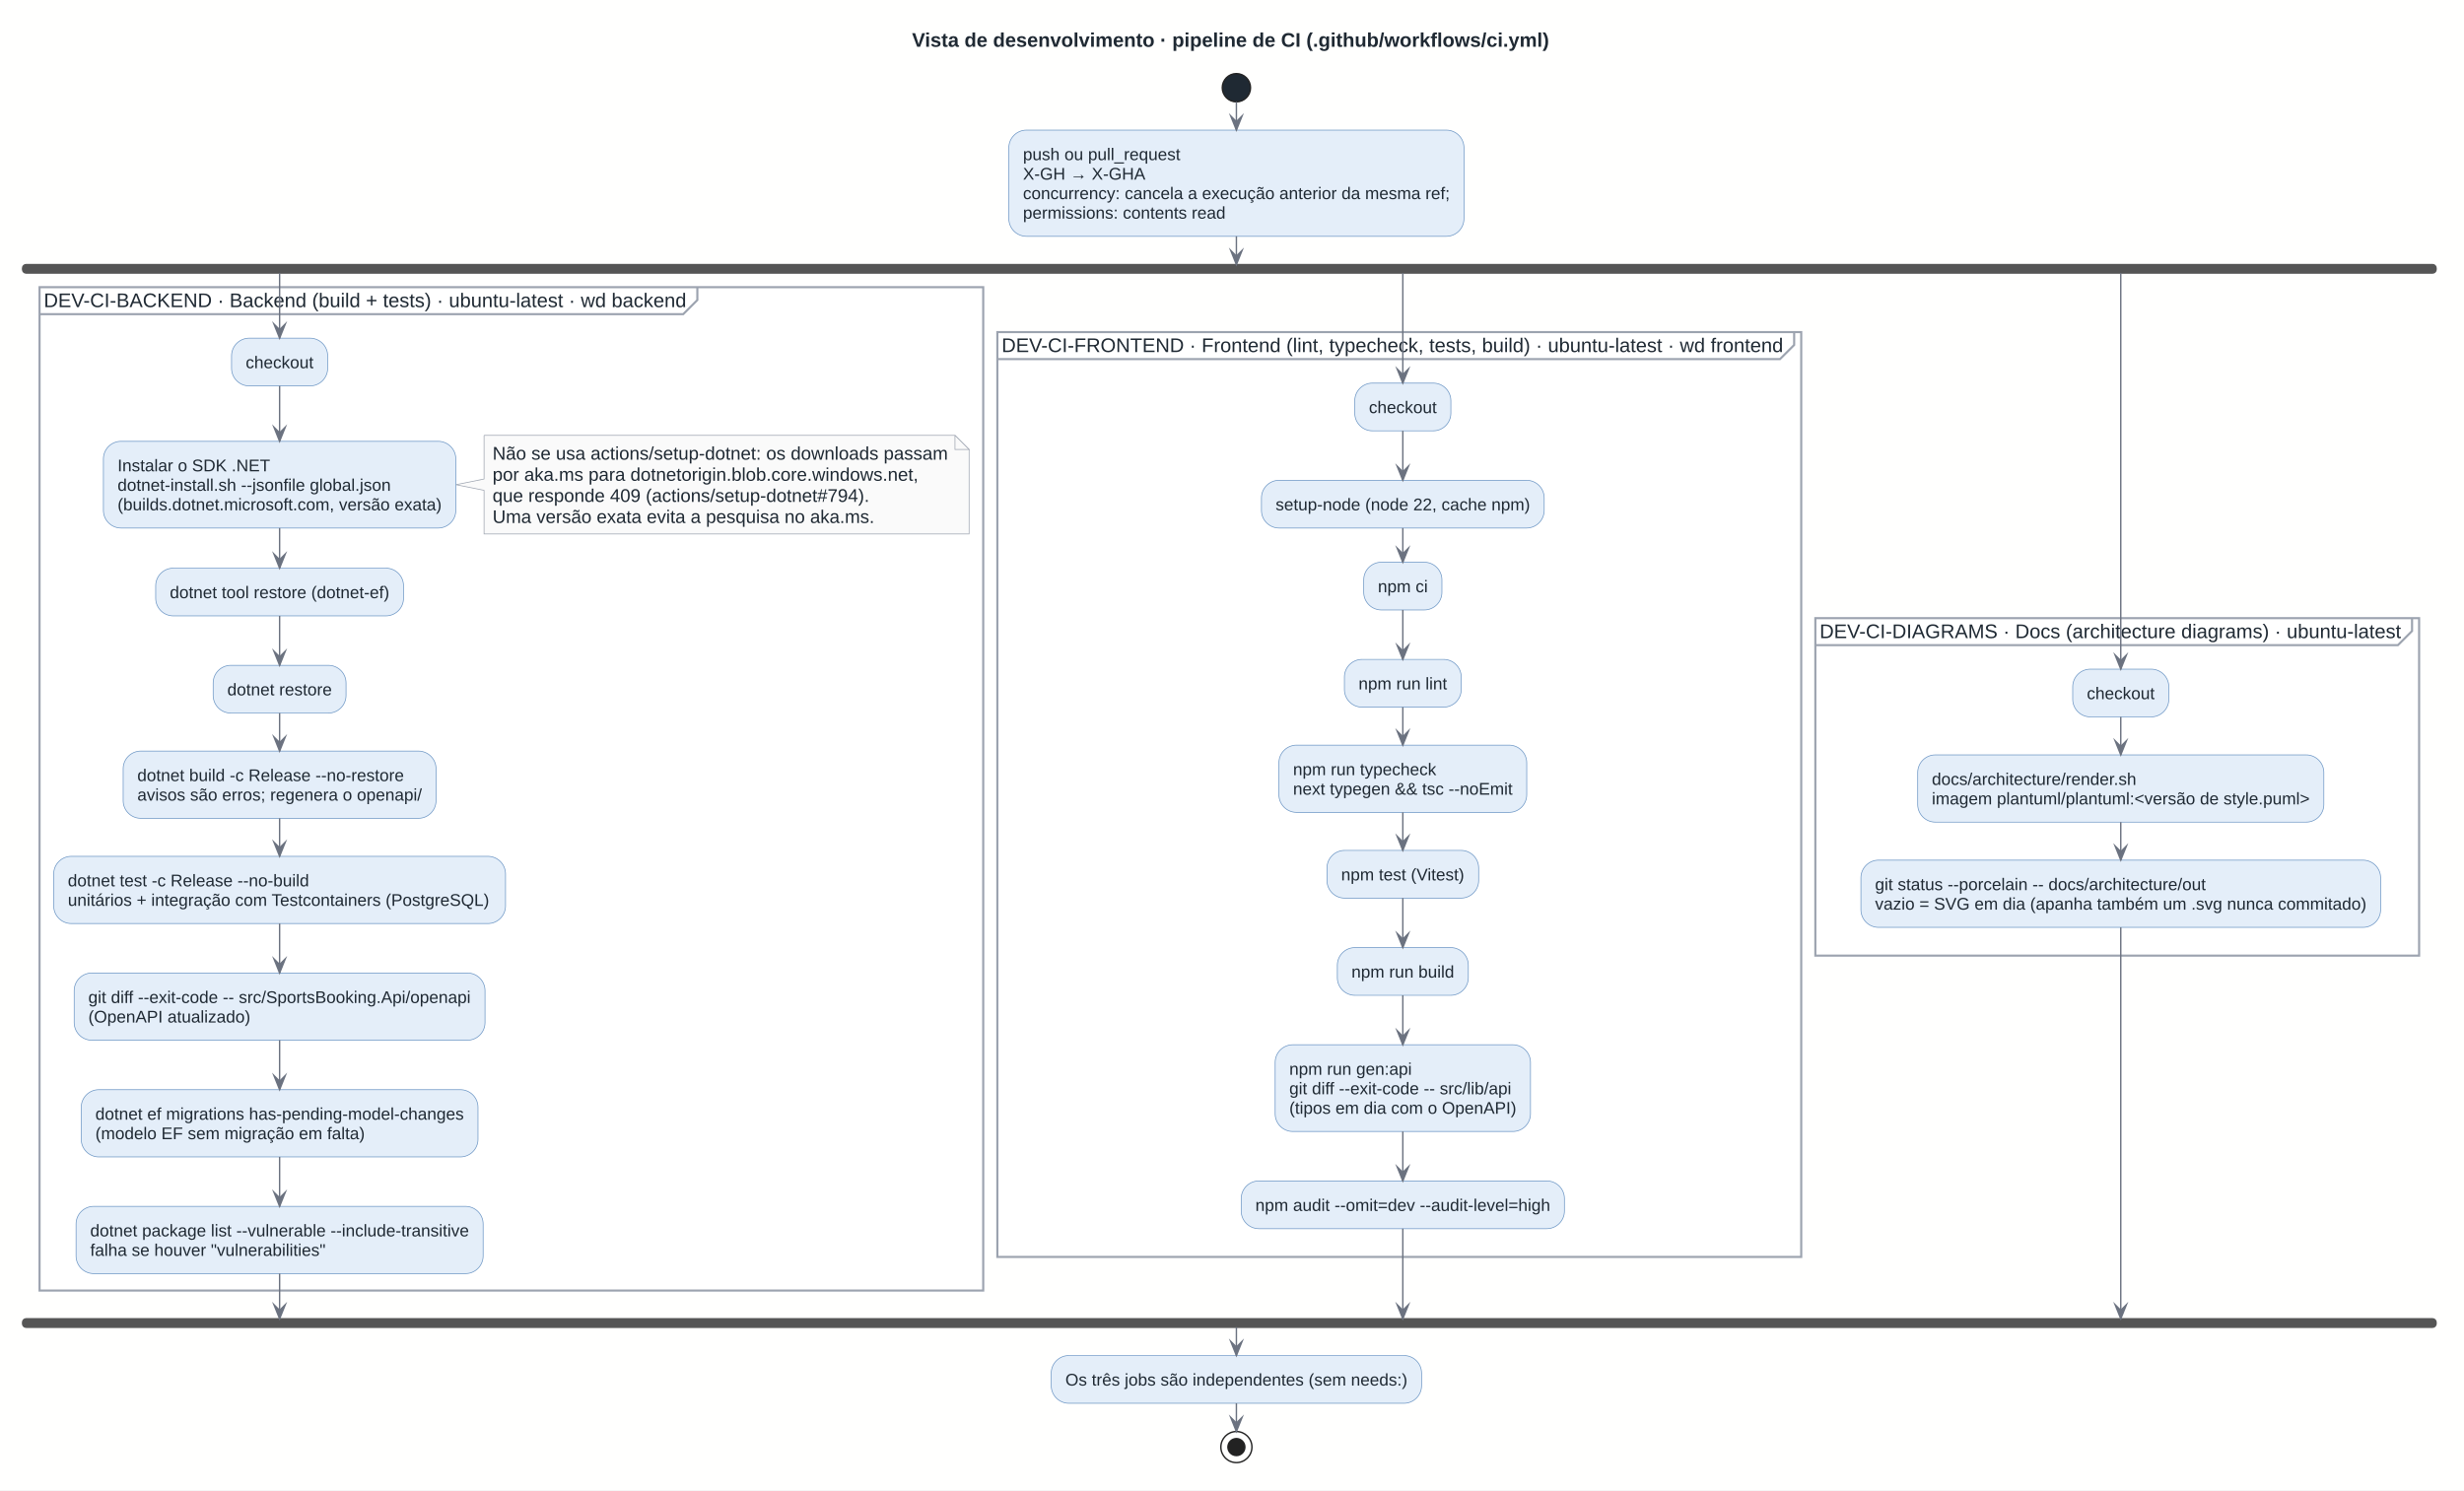
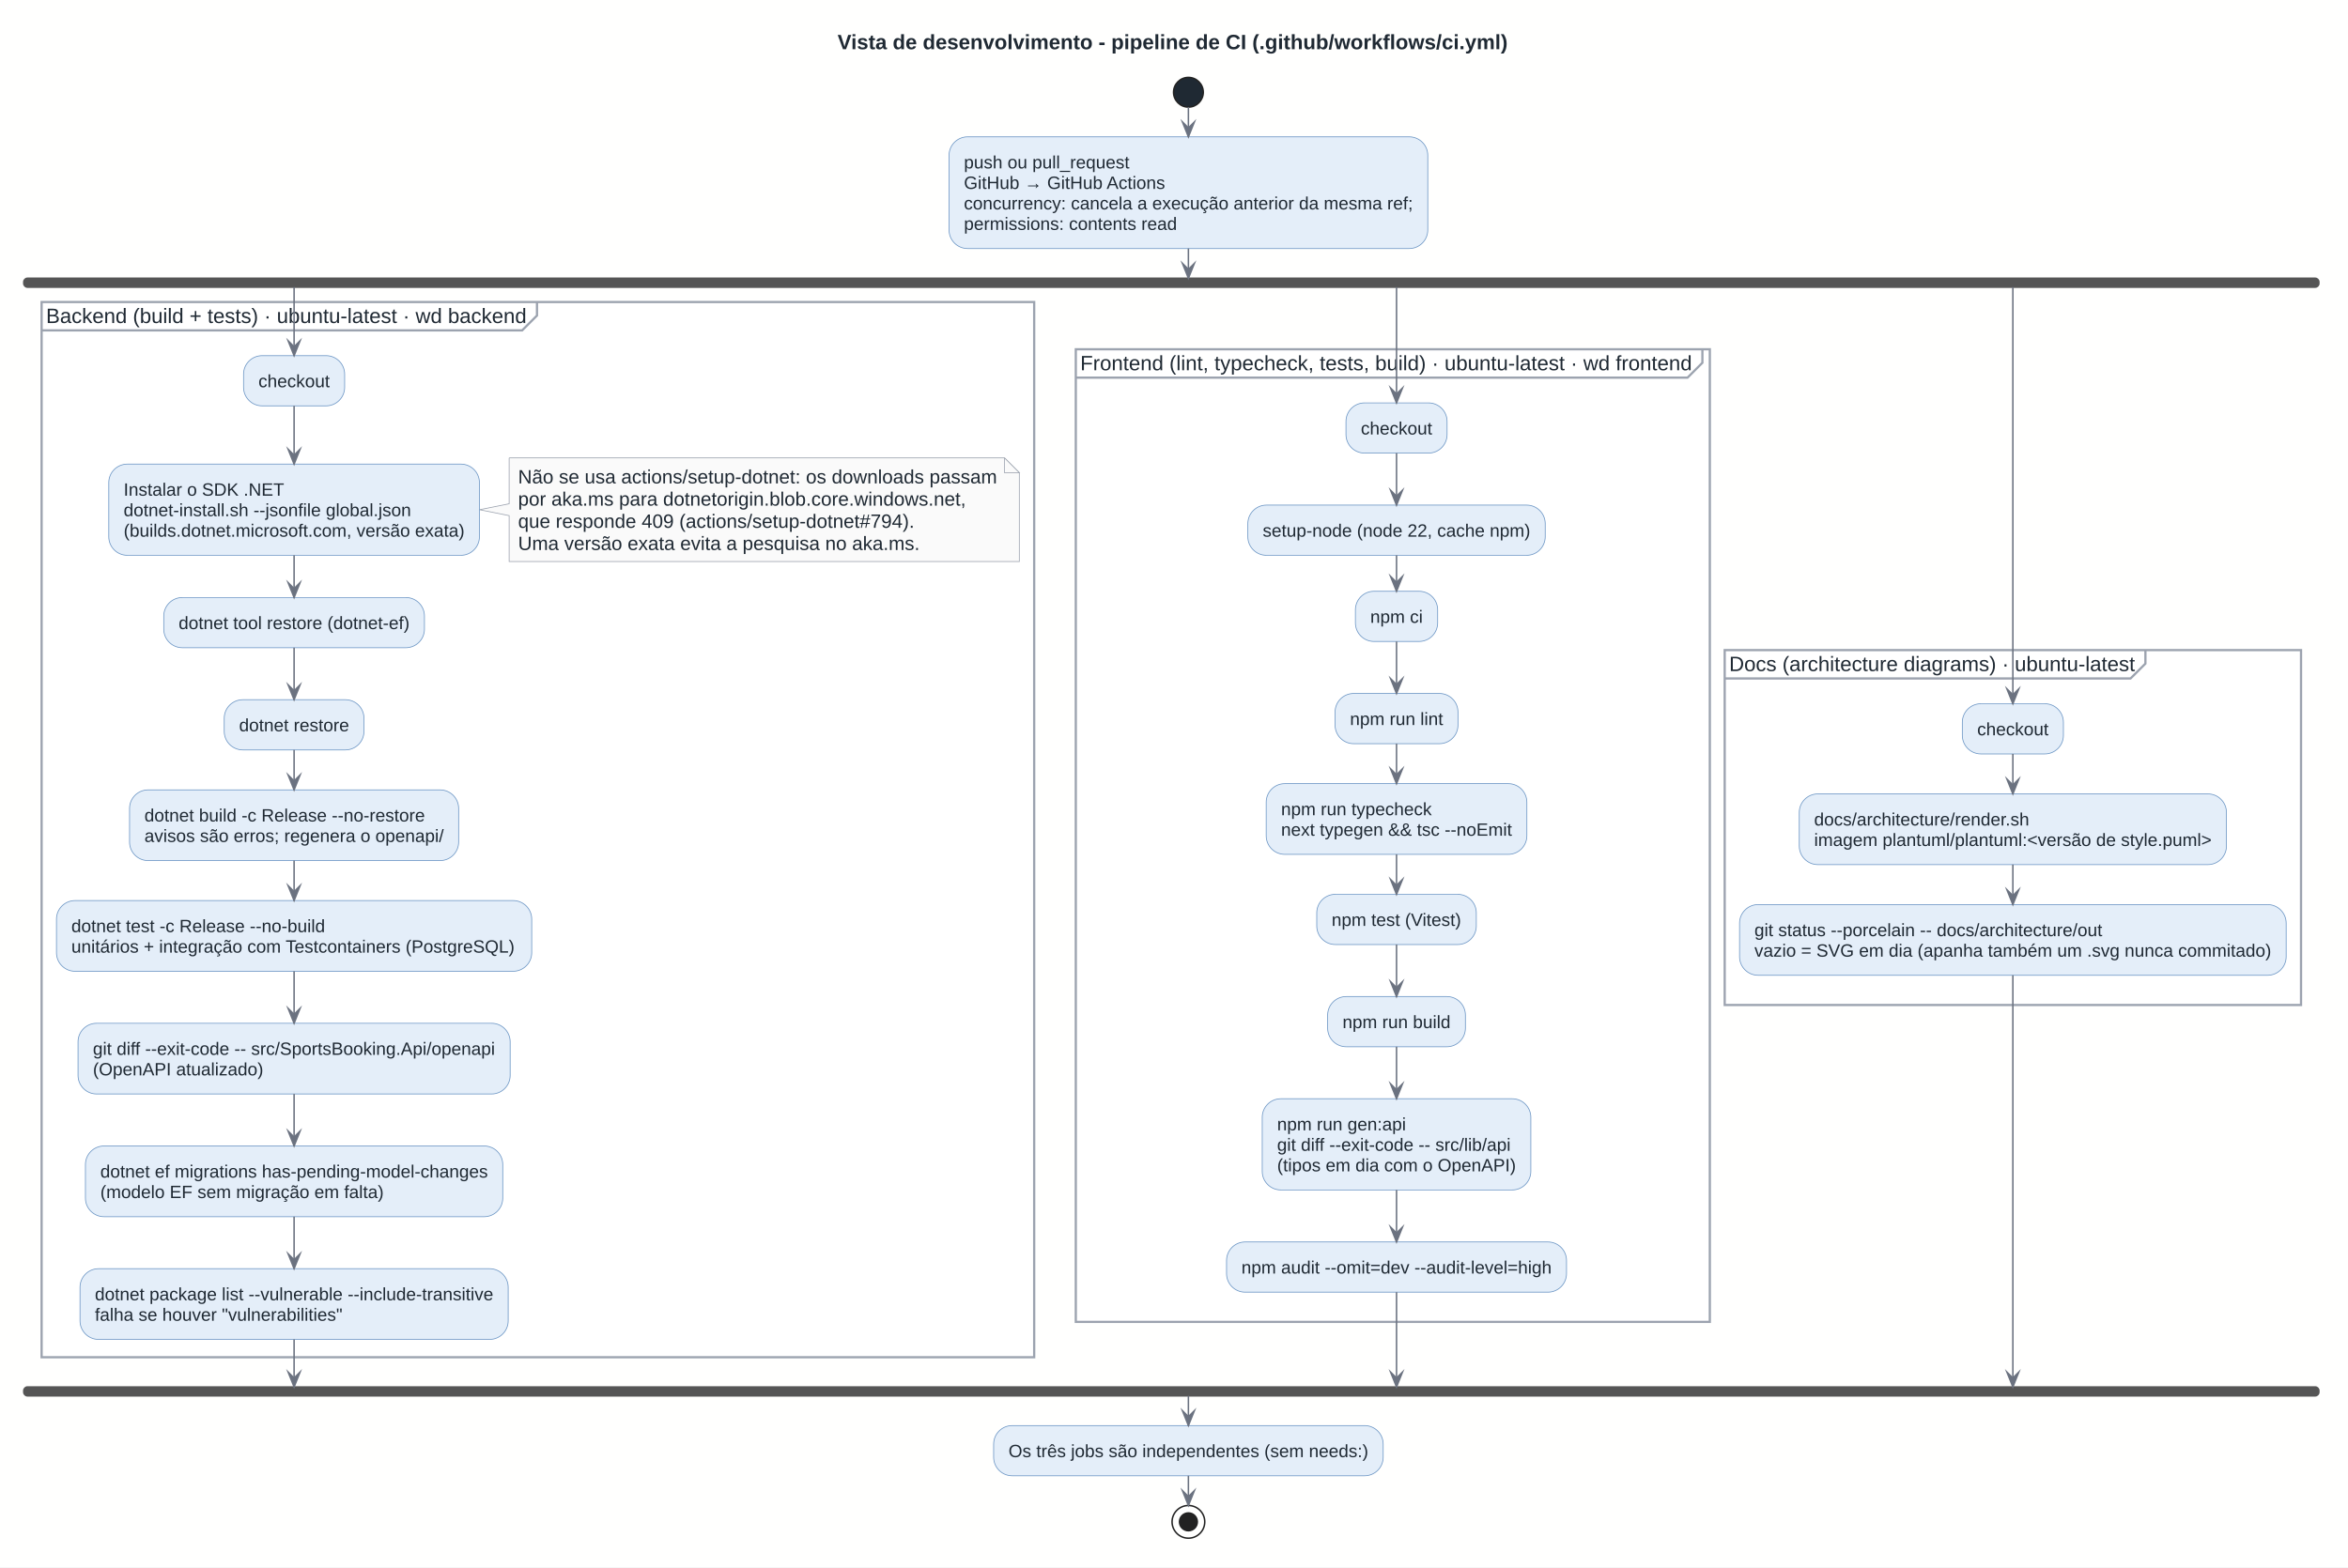
- <svg xmlns="http://www.w3.org/2000/svg" version="1.1" data-diagram-type="ACTIVITY" style="width:1744px;height:1055px;background:#FFFFFE;" width="1744px" height="1055px" viewBox="0 0 1744 1055" zoomAndPan="magnify" preserveAspectRatio="none" contentStyleType="text/css">
+ <svg xmlns="http://www.w3.org/2000/svg" version="1.1" data-diagram-type="ACTIVITY" style="width:1580px;height:1055px;background:#FFFFFE;" width="1580px" height="1055px" viewBox="0 0 1580 1055" zoomAndPan="magnify" preserveAspectRatio="none" contentStyleType="text/css">
  <defs />
  <g font-family="sans-serif" lengthAdjust="spacing">
-     <rect x="0" y="0" width="1744" height="1055" fill="#FFFFFE" style="stroke:none;" />
+     <rect x="0" y="0" width="1580" height="1055" fill="#FFFFFE" style="stroke:none;" />
    <g class="title" data-source-line="7">
-       <text x="645.521" y="33.132" fill="#1F2933" font-size="14" textLength="451.186" font-weight="700" font-family="Arial, Liberation Sans, Helvetica, sans-serif">Vista de desenvolvimento · pipeline de CI (.github/workflows/ci.yml)</text>
+       <text x="563.606" y="33.132" fill="#1F2933" font-size="14" textLength="451.186" font-weight="700" font-family="Arial, Liberation Sans, Helvetica, sans-serif">Vista de desenvolvimento - pipeline de CI (.github/workflows/ci.yml)</text>
    </g>
-     <ellipse cx="875.114" cy="62.099" rx="10" ry="10" fill="#1F2933" style="stroke:#222;stroke-width:1;" />
-     <rect x="714.039" y="92.099" width="322.15" height="75.195" fill="#E4EEF9" style="stroke:#6B95C4;stroke-width:0.5;" rx="12.5" ry="12.5" />
-     <text x="724.039" y="113.354" fill="#1F2933" font-size="12" textLength="111.416" font-family="Arial, Liberation Sans, Helvetica, sans-serif">push ou pull_request</text>
-     <text x="724.039" y="127.153" fill="#1F2933" font-size="12" textLength="86.672" font-family="Arial, Liberation Sans, Helvetica, sans-serif">X-GH → X-GHA</text>
-     <text x="724.039" y="140.952" fill="#1F2933" font-size="12" textLength="302.15" font-family="Arial, Liberation Sans, Helvetica, sans-serif">concurrency: cancela a execução anterior da mesma ref;</text>
-     <text x="724.039" y="154.751" fill="#1F2933" font-size="12" textLength="143.402" font-family="Arial, Liberation Sans, Helvetica, sans-serif">permissions: contents read</text>
-     <rect x="16" y="187.294" width="1708.228" height="6" fill="#555" style="stroke:#555;stroke-width:1;" rx="2.5" ry="2.5" />
+     <ellipse cx="799.698" cy="62.099" rx="10" ry="10" fill="#1F2933" style="stroke:#222;stroke-width:1;" />
+     <rect x="638.623" y="92.099" width="322.15" height="75.195" fill="#E4EEF9" style="stroke:#6B95C4;stroke-width:0.5;" rx="12.5" ry="12.5" />
+     <text x="648.623" y="113.354" fill="#1F2933" font-size="12" textLength="111.416" font-family="Arial, Liberation Sans, Helvetica, sans-serif">push ou pull_request</text>
+     <text x="648.623" y="127.153" fill="#1F2933" font-size="12" textLength="136.049" font-family="Arial, Liberation Sans, Helvetica, sans-serif">GitHub → GitHub Actions</text>
+     <text x="648.623" y="140.952" fill="#1F2933" font-size="12" textLength="302.15" font-family="Arial, Liberation Sans, Helvetica, sans-serif">concurrency: cancela a execução anterior da mesma ref;</text>
+     <text x="648.623" y="154.751" fill="#1F2933" font-size="12" textLength="143.402" font-family="Arial, Liberation Sans, Helvetica, sans-serif">permissions: contents read</text>
+     <rect x="16" y="187.294" width="1544.397" height="6" fill="#555" style="stroke:#555;stroke-width:1;" rx="2.5" ry="2.5" />
    <rect x="28" y="203.294" width="667.92" height="710.276" fill="#FFF" style="stroke:#9CA3AF;stroke-width:1.5;" />
-     <path d="M493.574,203.294 L493.574,212.393 L483.574,222.393 L28,222.393" style="stroke:#9CA3AF;stroke-width:1.5;" fill="none" />
-     <text x="31" y="217.426" fill="#1F2933" font-size="14" textLength="455.574" font-family="Arial, Liberation Sans, Helvetica, sans-serif">DEV-CI-BACKEND · Backend (build + tests) · ubuntu-latest · wd backend</text>
+     <path d="M361.34,203.294 L361.34,212.393 L351.34,222.393 L28,222.393" style="stroke:#9CA3AF;stroke-width:1.5;" fill="none" />
+     <text x="31" y="217.426" fill="#1F2933" font-size="14" textLength="323.34" font-family="Arial, Liberation Sans, Helvetica, sans-serif">Backend (build + tests) · ubuntu-latest · wd backend</text>
    <rect x="163.889" y="239.393" width="68.029" height="33.799" fill="#E4EEF9" style="stroke:#6B95C4;stroke-width:0.5;" rx="12.5" ry="12.5" />
    <text x="173.889" y="260.648" fill="#1F2933" font-size="12" textLength="48.029" font-family="Arial, Liberation Sans, Helvetica, sans-serif">checkout</text>
    <path d="M342.618,308.191 L342.618,339.089 L322.618,343.089 L342.618,347.089 L342.618,377.986 A0,0 0 0 0 342.618,377.986 L685.92,377.986 A0,0 0 0 0 685.92,377.986 L685.92,318.191 L675.92,308.191 L342.618,308.191 A0,0 0 0 0 342.618,308.191" style="stroke:#9CA3AF;stroke-width:0.5;" fill="#FAFAFA" />
    <path d="M675.92,308.191 L675.92,318.191 L685.92,318.191 L675.92,308.191" style="stroke:#9CA3AF;stroke-width:0.5;" fill="#FAFAFA" />
    <text x="348.618" y="325.385" fill="#1F2933" font-size="13" textLength="322.302" font-family="Arial, Liberation Sans, Helvetica, sans-serif">Não se usa actions/setup-dotnet: os downloads passam</text>
    <text x="348.618" y="340.334" fill="#1F2933" font-size="13" textLength="301.336" font-family="Arial, Liberation Sans, Helvetica, sans-serif">por aka.ms para dotnetorigin.blob.core.windows.net,</text>
    <text x="348.618" y="355.283" fill="#1F2933" font-size="13" textLength="266.69" font-family="Arial, Liberation Sans, Helvetica, sans-serif">que responde 409 (actions/setup-dotnet#794).</text>
    <text x="348.618" y="370.231" fill="#1F2933" font-size="13" textLength="270.251" font-family="Arial, Liberation Sans, Helvetica, sans-serif">Uma versão exata evita a pesquisa no aka.ms.</text>
    <rect x="73.188" y="312.391" width="249.43" height="61.396" fill="#E4EEF9" style="stroke:#6B95C4;stroke-width:0.5;" rx="12.5" ry="12.5" />
    <text x="83.188" y="333.646" fill="#1F2933" font-size="12" textLength="108.035" font-family="Arial, Liberation Sans, Helvetica, sans-serif">Instalar o SDK .NET</text>
    <text x="83.188" y="347.445" fill="#1F2933" font-size="12" textLength="193.436" font-family="Arial, Liberation Sans, Helvetica, sans-serif">dotnet-install.sh --jsonfile global.json</text>
    <text x="83.188" y="361.244" fill="#1F2933" font-size="12" textLength="229.43" font-family="Arial, Liberation Sans, Helvetica, sans-serif">(builds.dotnet.microsoft.com, versão exata)</text>
    <rect x="110.193" y="402.186" width="175.42" height="33.799" fill="#E4EEF9" style="stroke:#6B95C4;stroke-width:0.5;" rx="12.5" ry="12.5" />
    <text x="120.193" y="423.441" fill="#1F2933" font-size="12" textLength="155.42" font-family="Arial, Liberation Sans, Helvetica, sans-serif">dotnet tool restore (dotnet-ef)</text>
    <rect x="150.881" y="470.984" width="94.045" height="33.799" fill="#E4EEF9" style="stroke:#6B95C4;stroke-width:0.5;" rx="12.5" ry="12.5" />
    <text x="160.881" y="492.24" fill="#1F2933" font-size="12" textLength="74.045" font-family="Arial, Liberation Sans, Helvetica, sans-serif">dotnet restore</text>
    <rect x="87.175" y="531.683" width="221.457" height="47.598" fill="#E4EEF9" style="stroke:#6B95C4;stroke-width:0.5;" rx="12.5" ry="12.5" />
    <text x="97.175" y="552.938" fill="#1F2933" font-size="12" textLength="188.76" font-family="Arial, Liberation Sans, Helvetica, sans-serif">dotnet build -c Release --no-restore</text>
    <text x="97.175" y="566.737" fill="#1F2933" font-size="12" textLength="201.457" font-family="Arial, Liberation Sans, Helvetica, sans-serif">avisos são erros; regenera o openapi/</text>
    <rect x="38" y="606.18" width="319.807" height="47.598" fill="#E4EEF9" style="stroke:#6B95C4;stroke-width:0.5;" rx="12.5" ry="12.5" />
    <text x="48" y="627.436" fill="#1F2933" font-size="12" textLength="170.754" font-family="Arial, Liberation Sans, Helvetica, sans-serif">dotnet test -c Release --no-build</text>
    <text x="48" y="641.234" fill="#1F2933" font-size="12" textLength="299.807" font-family="Arial, Liberation Sans, Helvetica, sans-serif">unitários + integração com Testcontainers (PostgreSQL)</text>
    <rect x="52.508" y="688.777" width="290.791" height="47.598" fill="#E4EEF9" style="stroke:#6B95C4;stroke-width:0.5;" rx="12.5" ry="12.5" />
    <text x="62.508" y="710.033" fill="#1F2933" font-size="12" textLength="270.791" font-family="Arial, Liberation Sans, Helvetica, sans-serif">git diff --exit-code -- src/SportsBooking.Api/openapi</text>
    <text x="62.508" y="723.832" fill="#1F2933" font-size="12" textLength="114.732" font-family="Arial, Liberation Sans, Helvetica, sans-serif">(OpenAPI atualizado)</text>
    <rect x="57.491" y="771.375" width="280.824" height="47.598" fill="#E4EEF9" style="stroke:#6B95C4;stroke-width:0.5;" rx="12.5" ry="12.5" />
    <text x="67.491" y="792.631" fill="#1F2933" font-size="12" textLength="260.824" font-family="Arial, Liberation Sans, Helvetica, sans-serif">dotnet ef migrations has-pending-model-changes</text>
    <text x="67.491" y="806.43" fill="#1F2933" font-size="12" textLength="190.729" font-family="Arial, Liberation Sans, Helvetica, sans-serif">(modelo EF sem migração em falta)</text>
    <rect x="53.838" y="853.973" width="288.131" height="47.598" fill="#E4EEF9" style="stroke:#6B95C4;stroke-width:0.5;" rx="12.5" ry="12.5" />
    <text x="63.838" y="875.229" fill="#1F2933" font-size="12" textLength="268.131" font-family="Arial, Liberation Sans, Helvetica, sans-serif">dotnet package list --vulnerable --include-transitive</text>
    <text x="63.838" y="889.027" fill="#1F2933" font-size="12" textLength="166.611" font-family="Arial, Liberation Sans, Helvetica, sans-serif">falha se houver "vulnerabilities"</text>
-     <rect x="705.92" y="235.091" width="568.971" height="654.683" fill="#FFF" style="stroke:#9CA3AF;stroke-width:1.5;" />
-     <path d="M1269.891,235.091 L1269.891,244.189 L1259.891,254.189 L705.92,254.189" style="stroke:#9CA3AF;stroke-width:1.5;" fill="none" />
-     <text x="708.92" y="249.223" fill="#1F2933" font-size="14" textLength="553.971" font-family="Arial, Liberation Sans, Helvetica, sans-serif">DEV-CI-FRONTEND · Frontend (lint, typecheck, tests, build) · ubuntu-latest · wd frontend</text>
-     <rect x="958.891" y="271.189" width="68.029" height="33.799" fill="#E4EEF9" style="stroke:#6B95C4;stroke-width:0.5;" rx="12.5" ry="12.5" />
-     <text x="968.891" y="292.445" fill="#1F2933" font-size="12" textLength="48.029" font-family="Arial, Liberation Sans, Helvetica, sans-serif">checkout</text>
-     <rect x="892.847" y="339.988" width="200.117" height="33.799" fill="#E4EEF9" style="stroke:#6B95C4;stroke-width:0.5;" rx="12.5" ry="12.5" />
-     <text x="902.847" y="361.244" fill="#1F2933" font-size="12" textLength="180.117" font-family="Arial, Liberation Sans, Helvetica, sans-serif">setup-node (node 22, cache npm)</text>
-     <rect x="965.234" y="397.986" width="55.344" height="33.799" fill="#E4EEF9" style="stroke:#6B95C4;stroke-width:0.5;" rx="12.5" ry="12.5" />
-     <text x="975.234" y="419.242" fill="#1F2933" font-size="12" textLength="35.344" font-family="Arial, Liberation Sans, Helvetica, sans-serif">npm ci</text>
-     <rect x="951.558" y="466.785" width="82.695" height="33.799" fill="#E4EEF9" style="stroke:#6B95C4;stroke-width:0.5;" rx="12.5" ry="12.5" />
-     <text x="961.558" y="488.041" fill="#1F2933" font-size="12" textLength="62.695" font-family="Arial, Liberation Sans, Helvetica, sans-serif">npm run lint</text>
-     <rect x="905.205" y="527.483" width="175.402" height="47.598" fill="#E4EEF9" style="stroke:#6B95C4;stroke-width:0.5;" rx="12.5" ry="12.5" />
-     <text x="915.205" y="548.739" fill="#1F2933" font-size="12" textLength="101.385" font-family="Arial, Liberation Sans, Helvetica, sans-serif">npm run typecheck</text>
-     <text x="915.205" y="562.538" fill="#1F2933" font-size="12" textLength="155.402" font-family="Arial, Liberation Sans, Helvetica, sans-serif">next typegen &amp;&amp; tsc --noEmit</text>
-     <rect x="939.227" y="601.98" width="107.357" height="33.799" fill="#E4EEF9" style="stroke:#6B95C4;stroke-width:0.5;" rx="12.5" ry="12.5" />
-     <text x="949.227" y="623.236" fill="#1F2933" font-size="12" textLength="87.357" font-family="Arial, Liberation Sans, Helvetica, sans-serif">npm test (Vitest)</text>
-     <rect x="946.551" y="670.779" width="92.709" height="33.799" fill="#E4EEF9" style="stroke:#6B95C4;stroke-width:0.5;" rx="12.5" ry="12.5" />
-     <text x="956.551" y="692.035" fill="#1F2933" font-size="12" textLength="72.709" font-family="Arial, Liberation Sans, Helvetica, sans-serif">npm run build</text>
-     <rect x="902.539" y="739.578" width="180.734" height="61.396" fill="#E4EEF9" style="stroke:#6B95C4;stroke-width:0.5;" rx="12.5" ry="12.5" />
-     <text x="912.539" y="760.834" fill="#1F2933" font-size="12" textLength="86.725" font-family="Arial, Liberation Sans, Helvetica, sans-serif">npm run gen:api</text>
-     <text x="912.539" y="774.633" fill="#1F2933" font-size="12" textLength="157.377" font-family="Arial, Liberation Sans, Helvetica, sans-serif">git diff --exit-code -- src/lib/api</text>
-     <text x="912.539" y="788.432" fill="#1F2933" font-size="12" textLength="160.734" font-family="Arial, Liberation Sans, Helvetica, sans-serif">(tipos em dia com o OpenAPI)</text>
-     <rect x="878.521" y="835.975" width="228.77" height="33.799" fill="#E4EEF9" style="stroke:#6B95C4;stroke-width:0.5;" rx="12.5" ry="12.5" />
-     <text x="888.521" y="857.23" fill="#1F2933" font-size="12" textLength="208.77" font-family="Arial, Liberation Sans, Helvetica, sans-serif">npm audit --omit=dev --audit-level=high</text>
-     <rect x="1284.891" y="437.586" width="427.337" height="238.892" fill="#FFF" style="stroke:#9CA3AF;stroke-width:1.5;" />
-     <path d="M1707.228,437.586 L1707.228,446.685 L1697.228,456.685 L1284.891,456.685" style="stroke:#9CA3AF;stroke-width:1.5;" fill="none" />
-     <text x="1287.891" y="451.718" fill="#1F2933" font-size="14" textLength="412.337" font-family="Arial, Liberation Sans, Helvetica, sans-serif">DEV-CI-DIAGRAMS · Docs (architecture diagrams) · ubuntu-latest</text>
-     <rect x="1467.045" y="473.685" width="68.029" height="33.799" fill="#E4EEF9" style="stroke:#6B95C4;stroke-width:0.5;" rx="12.5" ry="12.5" />
-     <text x="1477.045" y="494.94" fill="#1F2933" font-size="12" textLength="48.029" font-family="Arial, Liberation Sans, Helvetica, sans-serif">checkout</text>
-     <rect x="1357.328" y="534.383" width="287.463" height="47.598" fill="#E4EEF9" style="stroke:#6B95C4;stroke-width:0.5;" rx="12.5" ry="12.5" />
-     <text x="1367.328" y="555.639" fill="#1F2933" font-size="12" textLength="145.406" font-family="Arial, Liberation Sans, Helvetica, sans-serif">docs/architecture/render.sh</text>
-     <text x="1367.328" y="569.438" fill="#1F2933" font-size="12" textLength="267.463" font-family="Arial, Liberation Sans, Helvetica, sans-serif">imagem plantuml/plantuml:&lt;versão de style.puml&gt;</text>
-     <rect x="1317.145" y="608.88" width="367.83" height="47.598" fill="#E4EEF9" style="stroke:#6B95C4;stroke-width:0.5;" rx="12.5" ry="12.5" />
-     <text x="1327.145" y="630.136" fill="#1F2933" font-size="12" textLength="234.1" font-family="Arial, Liberation Sans, Helvetica, sans-serif">git status --porcelain -- docs/architecture/out</text>
-     <text x="1327.145" y="643.935" fill="#1F2933" font-size="12" textLength="347.83" font-family="Arial, Liberation Sans, Helvetica, sans-serif">vazio = SVG em dia (apanha também um .svg nunca commitado)</text>
-     <rect x="16" y="933.57" width="1708.228" height="6" fill="#555" style="stroke:#555;stroke-width:1;" rx="2.5" ry="2.5" />
-     <rect x="744.048" y="959.57" width="262.133" height="33.799" fill="#E4EEF9" style="stroke:#6B95C4;stroke-width:0.5;" rx="12.5" ry="12.5" />
-     <text x="754.048" y="980.826" fill="#1F2933" font-size="12" textLength="242.133" font-family="Arial, Liberation Sans, Helvetica, sans-serif">Os três jobs são independentes (sem needs:)</text>
-     <ellipse cx="875.114" cy="1024.369" rx="11" ry="11" fill="none" style="stroke:#222;stroke-width:1;" />
-     <ellipse cx="875.114" cy="1024.369" rx="6" ry="6" fill="#222" style="stroke:#222;stroke-width:1;" />
-     <line x1="875.114" y1="72.099" x2="875.114" y2="92.099" style="stroke:#6B7280;stroke-width:1;" />
-     <polygon points="871.114,82.099,875.114,92.099,879.114,82.099,875.114,86.099" fill="#6B7280" style="stroke:#6B7280;stroke-width:1;stroke-linejoin:miter;stroke-miterlimit:10;" />
+     <rect x="723.92" y="235.091" width="426.646" height="654.683" fill="#FFF" style="stroke:#9CA3AF;stroke-width:1.5;" />
+     <path d="M1145.567,235.091 L1145.567,244.189 L1135.567,254.189 L723.92,254.189" style="stroke:#9CA3AF;stroke-width:1.5;" fill="none" />
+     <text x="726.92" y="249.223" fill="#1F2933" font-size="14" textLength="411.646" font-family="Arial, Liberation Sans, Helvetica, sans-serif">Frontend (lint, typecheck, tests, build) · ubuntu-latest · wd frontend</text>
+     <rect x="905.729" y="271.189" width="68.029" height="33.799" fill="#E4EEF9" style="stroke:#6B95C4;stroke-width:0.5;" rx="12.5" ry="12.5" />
+     <text x="915.729" y="292.445" fill="#1F2933" font-size="12" textLength="48.029" font-family="Arial, Liberation Sans, Helvetica, sans-serif">checkout</text>
+     <rect x="839.685" y="339.988" width="200.117" height="33.799" fill="#E4EEF9" style="stroke:#6B95C4;stroke-width:0.5;" rx="12.5" ry="12.5" />
+     <text x="849.685" y="361.244" fill="#1F2933" font-size="12" textLength="180.117" font-family="Arial, Liberation Sans, Helvetica, sans-serif">setup-node (node 22, cache npm)</text>
+     <rect x="912.072" y="397.986" width="55.344" height="33.799" fill="#E4EEF9" style="stroke:#6B95C4;stroke-width:0.5;" rx="12.5" ry="12.5" />
+     <text x="922.072" y="419.242" fill="#1F2933" font-size="12" textLength="35.344" font-family="Arial, Liberation Sans, Helvetica, sans-serif">npm ci</text>
+     <rect x="898.396" y="466.785" width="82.695" height="33.799" fill="#E4EEF9" style="stroke:#6B95C4;stroke-width:0.5;" rx="12.5" ry="12.5" />
+     <text x="908.396" y="488.041" fill="#1F2933" font-size="12" textLength="62.695" font-family="Arial, Liberation Sans, Helvetica, sans-serif">npm run lint</text>
+     <rect x="852.042" y="527.483" width="175.402" height="47.598" fill="#E4EEF9" style="stroke:#6B95C4;stroke-width:0.5;" rx="12.5" ry="12.5" />
+     <text x="862.042" y="548.739" fill="#1F2933" font-size="12" textLength="101.385" font-family="Arial, Liberation Sans, Helvetica, sans-serif">npm run typecheck</text>
+     <text x="862.042" y="562.538" fill="#1F2933" font-size="12" textLength="155.402" font-family="Arial, Liberation Sans, Helvetica, sans-serif">next typegen &amp;&amp; tsc --noEmit</text>
+     <rect x="886.065" y="601.98" width="107.357" height="33.799" fill="#E4EEF9" style="stroke:#6B95C4;stroke-width:0.5;" rx="12.5" ry="12.5" />
+     <text x="896.065" y="623.236" fill="#1F2933" font-size="12" textLength="87.357" font-family="Arial, Liberation Sans, Helvetica, sans-serif">npm test (Vitest)</text>
+     <rect x="893.389" y="670.779" width="92.709" height="33.799" fill="#E4EEF9" style="stroke:#6B95C4;stroke-width:0.5;" rx="12.5" ry="12.5" />
+     <text x="903.389" y="692.035" fill="#1F2933" font-size="12" textLength="72.709" font-family="Arial, Liberation Sans, Helvetica, sans-serif">npm run build</text>
+     <rect x="849.376" y="739.578" width="180.734" height="61.396" fill="#E4EEF9" style="stroke:#6B95C4;stroke-width:0.5;" rx="12.5" ry="12.5" />
+     <text x="859.376" y="760.834" fill="#1F2933" font-size="12" textLength="86.725" font-family="Arial, Liberation Sans, Helvetica, sans-serif">npm run gen:api</text>
+     <text x="859.376" y="774.633" fill="#1F2933" font-size="12" textLength="157.377" font-family="Arial, Liberation Sans, Helvetica, sans-serif">git diff --exit-code -- src/lib/api</text>
+     <text x="859.376" y="788.432" fill="#1F2933" font-size="12" textLength="160.734" font-family="Arial, Liberation Sans, Helvetica, sans-serif">(tipos em dia com o OpenAPI)</text>
+     <rect x="825.359" y="835.975" width="228.77" height="33.799" fill="#E4EEF9" style="stroke:#6B95C4;stroke-width:0.5;" rx="12.5" ry="12.5" />
+     <text x="835.359" y="857.23" fill="#1F2933" font-size="12" textLength="208.77" font-family="Arial, Liberation Sans, Helvetica, sans-serif">npm audit --omit=dev --audit-level=high</text>
+     <rect x="1160.567" y="437.586" width="387.83" height="238.892" fill="#FFF" style="stroke:#9CA3AF;stroke-width:1.5;" />
+     <path d="M1443.676,437.586 L1443.676,446.685 L1433.676,456.685 L1160.567,456.685" style="stroke:#9CA3AF;stroke-width:1.5;" fill="none" />
+     <text x="1163.567" y="451.718" fill="#1F2933" font-size="14" textLength="273.109" font-family="Arial, Liberation Sans, Helvetica, sans-serif">Docs (architecture diagrams) · ubuntu-latest</text>
+     <rect x="1320.467" y="473.685" width="68.029" height="33.799" fill="#E4EEF9" style="stroke:#6B95C4;stroke-width:0.5;" rx="12.5" ry="12.5" />
+     <text x="1330.467" y="494.94" fill="#1F2933" font-size="12" textLength="48.029" font-family="Arial, Liberation Sans, Helvetica, sans-serif">checkout</text>
+     <rect x="1210.75" y="534.383" width="287.463" height="47.598" fill="#E4EEF9" style="stroke:#6B95C4;stroke-width:0.5;" rx="12.5" ry="12.5" />
+     <text x="1220.75" y="555.639" fill="#1F2933" font-size="12" textLength="145.406" font-family="Arial, Liberation Sans, Helvetica, sans-serif">docs/architecture/render.sh</text>
+     <text x="1220.75" y="569.438" fill="#1F2933" font-size="12" textLength="267.463" font-family="Arial, Liberation Sans, Helvetica, sans-serif">imagem plantuml/plantuml:&lt;versão de style.puml&gt;</text>
+     <rect x="1170.567" y="608.88" width="367.83" height="47.598" fill="#E4EEF9" style="stroke:#6B95C4;stroke-width:0.5;" rx="12.5" ry="12.5" />
+     <text x="1180.567" y="630.136" fill="#1F2933" font-size="12" textLength="234.1" font-family="Arial, Liberation Sans, Helvetica, sans-serif">git status --porcelain -- docs/architecture/out</text>
+     <text x="1180.567" y="643.935" fill="#1F2933" font-size="12" textLength="347.83" font-family="Arial, Liberation Sans, Helvetica, sans-serif">vazio = SVG em dia (apanha também um .svg nunca commitado)</text>
+     <rect x="16" y="933.57" width="1544.397" height="6" fill="#555" style="stroke:#555;stroke-width:1;" rx="2.5" ry="2.5" />
+     <rect x="668.632" y="959.57" width="262.133" height="33.799" fill="#E4EEF9" style="stroke:#6B95C4;stroke-width:0.5;" rx="12.5" ry="12.5" />
+     <text x="678.632" y="980.826" fill="#1F2933" font-size="12" textLength="242.133" font-family="Arial, Liberation Sans, Helvetica, sans-serif">Os três jobs são independentes (sem needs:)</text>
+     <ellipse cx="799.698" cy="1024.369" rx="11" ry="11" fill="none" style="stroke:#222;stroke-width:1;" />
+     <ellipse cx="799.698" cy="1024.369" rx="6" ry="6" fill="#222" style="stroke:#222;stroke-width:1;" />
+     <line x1="799.698" y1="72.099" x2="799.698" y2="92.099" style="stroke:#6B7280;stroke-width:1;" />
+     <polygon points="795.698,82.099,799.698,92.099,803.698,82.099,799.698,86.099" fill="#6B7280" style="stroke:#6B7280;stroke-width:1;stroke-linejoin:miter;stroke-miterlimit:10;" />
    <line x1="197.903" y1="273.191" x2="197.903" y2="312.391" style="stroke:#6B7280;stroke-width:1;" />
    <polygon points="193.903,302.391,197.903,312.391,201.903,302.391,197.903,306.391" fill="#6B7280" style="stroke:#6B7280;stroke-width:1;stroke-linejoin:miter;stroke-miterlimit:10;" />
    <line x1="197.903" y1="373.787" x2="197.903" y2="402.186" style="stroke:#6B7280;stroke-width:1;" />
    <polygon points="193.903,392.186,197.903,402.186,201.903,392.186,197.903,396.186" fill="#6B7280" style="stroke:#6B7280;stroke-width:1;stroke-linejoin:miter;stroke-miterlimit:10;" />
    <line x1="197.903" y1="435.984" x2="197.903" y2="470.984" style="stroke:#6B7280;stroke-width:1;" />
    <polygon points="193.903,460.984,197.903,470.984,201.903,460.984,197.903,464.984" fill="#6B7280" style="stroke:#6B7280;stroke-width:1;stroke-linejoin:miter;stroke-miterlimit:10;" />
    <line x1="197.903" y1="504.783" x2="197.903" y2="531.683" style="stroke:#6B7280;stroke-width:1;" />
    <polygon points="193.903,521.683,197.903,531.683,201.903,521.683,197.903,525.683" fill="#6B7280" style="stroke:#6B7280;stroke-width:1;stroke-linejoin:miter;stroke-miterlimit:10;" />
    <line x1="197.903" y1="579.28" x2="197.903" y2="606.18" style="stroke:#6B7280;stroke-width:1;" />
    <polygon points="193.903,596.18,197.903,606.18,201.903,596.18,197.903,600.18" fill="#6B7280" style="stroke:#6B7280;stroke-width:1;stroke-linejoin:miter;stroke-miterlimit:10;" />
    <line x1="197.903" y1="653.777" x2="197.903" y2="688.777" style="stroke:#6B7280;stroke-width:1;" />
    <polygon points="193.903,678.777,197.903,688.777,201.903,678.777,197.903,682.777" fill="#6B7280" style="stroke:#6B7280;stroke-width:1;stroke-linejoin:miter;stroke-miterlimit:10;" />
    <line x1="197.903" y1="736.375" x2="197.903" y2="771.375" style="stroke:#6B7280;stroke-width:1;" />
    <polygon points="193.903,761.375,197.903,771.375,201.903,761.375,197.903,765.375" fill="#6B7280" style="stroke:#6B7280;stroke-width:1;stroke-linejoin:miter;stroke-miterlimit:10;" />
    <line x1="197.903" y1="818.973" x2="197.903" y2="853.973" style="stroke:#6B7280;stroke-width:1;" />
    <polygon points="193.903,843.973,197.903,853.973,201.903,843.973,197.903,847.973" fill="#6B7280" style="stroke:#6B7280;stroke-width:1;stroke-linejoin:miter;stroke-miterlimit:10;" />
-     <line x1="992.906" y1="304.988" x2="992.906" y2="339.988" style="stroke:#6B7280;stroke-width:1;" />
-     <polygon points="988.906,329.988,992.906,339.988,996.906,329.988,992.906,333.988" fill="#6B7280" style="stroke:#6B7280;stroke-width:1;stroke-linejoin:miter;stroke-miterlimit:10;" />
-     <line x1="992.906" y1="373.787" x2="992.906" y2="397.986" style="stroke:#6B7280;stroke-width:1;" />
-     <polygon points="988.906,387.986,992.906,397.986,996.906,387.986,992.906,391.986" fill="#6B7280" style="stroke:#6B7280;stroke-width:1;stroke-linejoin:miter;stroke-miterlimit:10;" />
-     <line x1="992.906" y1="431.785" x2="992.906" y2="466.785" style="stroke:#6B7280;stroke-width:1;" />
-     <polygon points="988.906,456.785,992.906,466.785,996.906,456.785,992.906,460.785" fill="#6B7280" style="stroke:#6B7280;stroke-width:1;stroke-linejoin:miter;stroke-miterlimit:10;" />
-     <line x1="992.906" y1="500.584" x2="992.906" y2="527.483" style="stroke:#6B7280;stroke-width:1;" />
-     <polygon points="988.906,517.483,992.906,527.483,996.906,517.483,992.906,521.483" fill="#6B7280" style="stroke:#6B7280;stroke-width:1;stroke-linejoin:miter;stroke-miterlimit:10;" />
-     <line x1="992.906" y1="575.081" x2="992.906" y2="601.98" style="stroke:#6B7280;stroke-width:1;" />
-     <polygon points="988.906,591.98,992.906,601.98,996.906,591.98,992.906,595.98" fill="#6B7280" style="stroke:#6B7280;stroke-width:1;stroke-linejoin:miter;stroke-miterlimit:10;" />
-     <line x1="992.906" y1="635.779" x2="992.906" y2="670.779" style="stroke:#6B7280;stroke-width:1;" />
-     <polygon points="988.906,660.779,992.906,670.779,996.906,660.779,992.906,664.779" fill="#6B7280" style="stroke:#6B7280;stroke-width:1;stroke-linejoin:miter;stroke-miterlimit:10;" />
-     <line x1="992.906" y1="704.578" x2="992.906" y2="739.578" style="stroke:#6B7280;stroke-width:1;" />
-     <polygon points="988.906,729.578,992.906,739.578,996.906,729.578,992.906,733.578" fill="#6B7280" style="stroke:#6B7280;stroke-width:1;stroke-linejoin:miter;stroke-miterlimit:10;" />
-     <line x1="992.906" y1="800.975" x2="992.906" y2="835.975" style="stroke:#6B7280;stroke-width:1;" />
-     <polygon points="988.906,825.975,992.906,835.975,996.906,825.975,992.906,829.975" fill="#6B7280" style="stroke:#6B7280;stroke-width:1;stroke-linejoin:miter;stroke-miterlimit:10;" />
-     <line x1="1501.06" y1="507.483" x2="1501.06" y2="534.383" style="stroke:#6B7280;stroke-width:1;" />
-     <polygon points="1497.06,524.383,1501.06,534.383,1505.06,524.383,1501.06,528.383" fill="#6B7280" style="stroke:#6B7280;stroke-width:1;stroke-linejoin:miter;stroke-miterlimit:10;" />
-     <line x1="1501.06" y1="581.98" x2="1501.06" y2="608.88" style="stroke:#6B7280;stroke-width:1;" />
-     <polygon points="1497.06,598.88,1501.06,608.88,1505.06,598.88,1501.06,602.88" fill="#6B7280" style="stroke:#6B7280;stroke-width:1;stroke-linejoin:miter;stroke-miterlimit:10;" />
+     <line x1="939.744" y1="304.988" x2="939.744" y2="339.988" style="stroke:#6B7280;stroke-width:1;" />
+     <polygon points="935.744,329.988,939.744,339.988,943.744,329.988,939.744,333.988" fill="#6B7280" style="stroke:#6B7280;stroke-width:1;stroke-linejoin:miter;stroke-miterlimit:10;" />
+     <line x1="939.744" y1="373.787" x2="939.744" y2="397.986" style="stroke:#6B7280;stroke-width:1;" />
+     <polygon points="935.744,387.986,939.744,397.986,943.744,387.986,939.744,391.986" fill="#6B7280" style="stroke:#6B7280;stroke-width:1;stroke-linejoin:miter;stroke-miterlimit:10;" />
+     <line x1="939.744" y1="431.785" x2="939.744" y2="466.785" style="stroke:#6B7280;stroke-width:1;" />
+     <polygon points="935.744,456.785,939.744,466.785,943.744,456.785,939.744,460.785" fill="#6B7280" style="stroke:#6B7280;stroke-width:1;stroke-linejoin:miter;stroke-miterlimit:10;" />
+     <line x1="939.744" y1="500.584" x2="939.744" y2="527.483" style="stroke:#6B7280;stroke-width:1;" />
+     <polygon points="935.744,517.483,939.744,527.483,943.744,517.483,939.744,521.483" fill="#6B7280" style="stroke:#6B7280;stroke-width:1;stroke-linejoin:miter;stroke-miterlimit:10;" />
+     <line x1="939.744" y1="575.081" x2="939.744" y2="601.98" style="stroke:#6B7280;stroke-width:1;" />
+     <polygon points="935.744,591.98,939.744,601.98,943.744,591.98,939.744,595.98" fill="#6B7280" style="stroke:#6B7280;stroke-width:1;stroke-linejoin:miter;stroke-miterlimit:10;" />
+     <line x1="939.744" y1="635.779" x2="939.744" y2="670.779" style="stroke:#6B7280;stroke-width:1;" />
+     <polygon points="935.744,660.779,939.744,670.779,943.744,660.779,939.744,664.779" fill="#6B7280" style="stroke:#6B7280;stroke-width:1;stroke-linejoin:miter;stroke-miterlimit:10;" />
+     <line x1="939.744" y1="704.578" x2="939.744" y2="739.578" style="stroke:#6B7280;stroke-width:1;" />
+     <polygon points="935.744,729.578,939.744,739.578,943.744,729.578,939.744,733.578" fill="#6B7280" style="stroke:#6B7280;stroke-width:1;stroke-linejoin:miter;stroke-miterlimit:10;" />
+     <line x1="939.744" y1="800.975" x2="939.744" y2="835.975" style="stroke:#6B7280;stroke-width:1;" />
+     <polygon points="935.744,825.975,939.744,835.975,943.744,825.975,939.744,829.975" fill="#6B7280" style="stroke:#6B7280;stroke-width:1;stroke-linejoin:miter;stroke-miterlimit:10;" />
+     <line x1="1354.482" y1="507.483" x2="1354.482" y2="534.383" style="stroke:#6B7280;stroke-width:1;" />
+     <polygon points="1350.482,524.383,1354.482,534.383,1358.482,524.383,1354.482,528.383" fill="#6B7280" style="stroke:#6B7280;stroke-width:1;stroke-linejoin:miter;stroke-miterlimit:10;" />
+     <line x1="1354.482" y1="581.98" x2="1354.482" y2="608.88" style="stroke:#6B7280;stroke-width:1;" />
+     <polygon points="1350.482,598.88,1354.482,608.88,1358.482,598.88,1354.482,602.88" fill="#6B7280" style="stroke:#6B7280;stroke-width:1;stroke-linejoin:miter;stroke-miterlimit:10;" />
    <line x1="197.903" y1="193.294" x2="197.903" y2="239.393" style="stroke:#6B7280;stroke-width:1;" />
    <polygon points="193.903,229.393,197.903,239.393,201.903,229.393,197.903,233.393" fill="#6B7280" style="stroke:#6B7280;stroke-width:1;stroke-linejoin:miter;stroke-miterlimit:10;" />
-     <line x1="992.906" y1="193.294" x2="992.906" y2="271.189" style="stroke:#6B7280;stroke-width:1;" />
-     <polygon points="988.906,261.189,992.906,271.189,996.906,261.189,992.906,265.189" fill="#6B7280" style="stroke:#6B7280;stroke-width:1;stroke-linejoin:miter;stroke-miterlimit:10;" />
-     <line x1="1501.06" y1="193.294" x2="1501.06" y2="473.685" style="stroke:#6B7280;stroke-width:1;" />
-     <polygon points="1497.06,463.685,1501.06,473.685,1505.06,463.685,1501.06,467.685" fill="#6B7280" style="stroke:#6B7280;stroke-width:1;stroke-linejoin:miter;stroke-miterlimit:10;" />
+     <line x1="939.744" y1="193.294" x2="939.744" y2="271.189" style="stroke:#6B7280;stroke-width:1;" />
+     <polygon points="935.744,261.189,939.744,271.189,943.744,261.189,939.744,265.189" fill="#6B7280" style="stroke:#6B7280;stroke-width:1;stroke-linejoin:miter;stroke-miterlimit:10;" />
+     <line x1="1354.482" y1="193.294" x2="1354.482" y2="473.685" style="stroke:#6B7280;stroke-width:1;" />
+     <polygon points="1350.482,463.685,1354.482,473.685,1358.482,463.685,1354.482,467.685" fill="#6B7280" style="stroke:#6B7280;stroke-width:1;stroke-linejoin:miter;stroke-miterlimit:10;" />
    <line x1="197.903" y1="901.57" x2="197.903" y2="933.57" style="stroke:#6B7280;stroke-width:1;" />
    <polygon points="193.903,923.57,197.903,933.57,201.903,923.57,197.903,927.57" fill="#6B7280" style="stroke:#6B7280;stroke-width:1;stroke-linejoin:miter;stroke-miterlimit:10;" />
-     <line x1="992.906" y1="869.773" x2="992.906" y2="933.57" style="stroke:#6B7280;stroke-width:1;" />
-     <polygon points="988.906,923.57,992.906,933.57,996.906,923.57,992.906,927.57" fill="#6B7280" style="stroke:#6B7280;stroke-width:1;stroke-linejoin:miter;stroke-miterlimit:10;" />
-     <line x1="1501.06" y1="656.478" x2="1501.06" y2="933.57" style="stroke:#6B7280;stroke-width:1;" />
-     <polygon points="1497.06,923.57,1501.06,933.57,1505.06,923.57,1501.06,927.57" fill="#6B7280" style="stroke:#6B7280;stroke-width:1;stroke-linejoin:miter;stroke-miterlimit:10;" />
-     <line x1="875.114" y1="167.294" x2="875.114" y2="187.294" style="stroke:#6B7280;stroke-width:1;" />
-     <polygon points="871.114,177.294,875.114,187.294,879.114,177.294,875.114,181.294" fill="#6B7280" style="stroke:#6B7280;stroke-width:1;stroke-linejoin:miter;stroke-miterlimit:10;" />
-     <line x1="875.114" y1="939.57" x2="875.114" y2="959.57" style="stroke:#6B7280;stroke-width:1;" />
-     <polygon points="871.114,949.57,875.114,959.57,879.114,949.57,875.114,953.57" fill="#6B7280" style="stroke:#6B7280;stroke-width:1;stroke-linejoin:miter;stroke-miterlimit:10;" />
-     <line x1="875.114" y1="993.369" x2="875.114" y2="1013.369" style="stroke:#6B7280;stroke-width:1;" />
-     <polygon points="871.114,1003.369,875.114,1013.369,879.114,1003.369,875.114,1007.369" fill="#6B7280" style="stroke:#6B7280;stroke-width:1;stroke-linejoin:miter;stroke-miterlimit:10;" />
+     <line x1="939.744" y1="869.773" x2="939.744" y2="933.57" style="stroke:#6B7280;stroke-width:1;" />
+     <polygon points="935.744,923.57,939.744,933.57,943.744,923.57,939.744,927.57" fill="#6B7280" style="stroke:#6B7280;stroke-width:1;stroke-linejoin:miter;stroke-miterlimit:10;" />
+     <line x1="1354.482" y1="656.478" x2="1354.482" y2="933.57" style="stroke:#6B7280;stroke-width:1;" />
+     <polygon points="1350.482,923.57,1354.482,933.57,1358.482,923.57,1354.482,927.57" fill="#6B7280" style="stroke:#6B7280;stroke-width:1;stroke-linejoin:miter;stroke-miterlimit:10;" />
+     <line x1="799.698" y1="167.294" x2="799.698" y2="187.294" style="stroke:#6B7280;stroke-width:1;" />
+     <polygon points="795.698,177.294,799.698,187.294,803.698,177.294,799.698,181.294" fill="#6B7280" style="stroke:#6B7280;stroke-width:1;stroke-linejoin:miter;stroke-miterlimit:10;" />
+     <line x1="799.698" y1="939.57" x2="799.698" y2="959.57" style="stroke:#6B7280;stroke-width:1;" />
+     <polygon points="795.698,949.57,799.698,959.57,803.698,949.57,799.698,953.57" fill="#6B7280" style="stroke:#6B7280;stroke-width:1;stroke-linejoin:miter;stroke-miterlimit:10;" />
+     <line x1="799.698" y1="993.369" x2="799.698" y2="1013.369" style="stroke:#6B7280;stroke-width:1;" />
+     <polygon points="795.698,1003.369,799.698,1013.369,803.698,1003.369,799.698,1007.369" fill="#6B7280" style="stroke:#6B7280;stroke-width:1;stroke-linejoin:miter;stroke-miterlimit:10;" />
  </g>
</svg>
